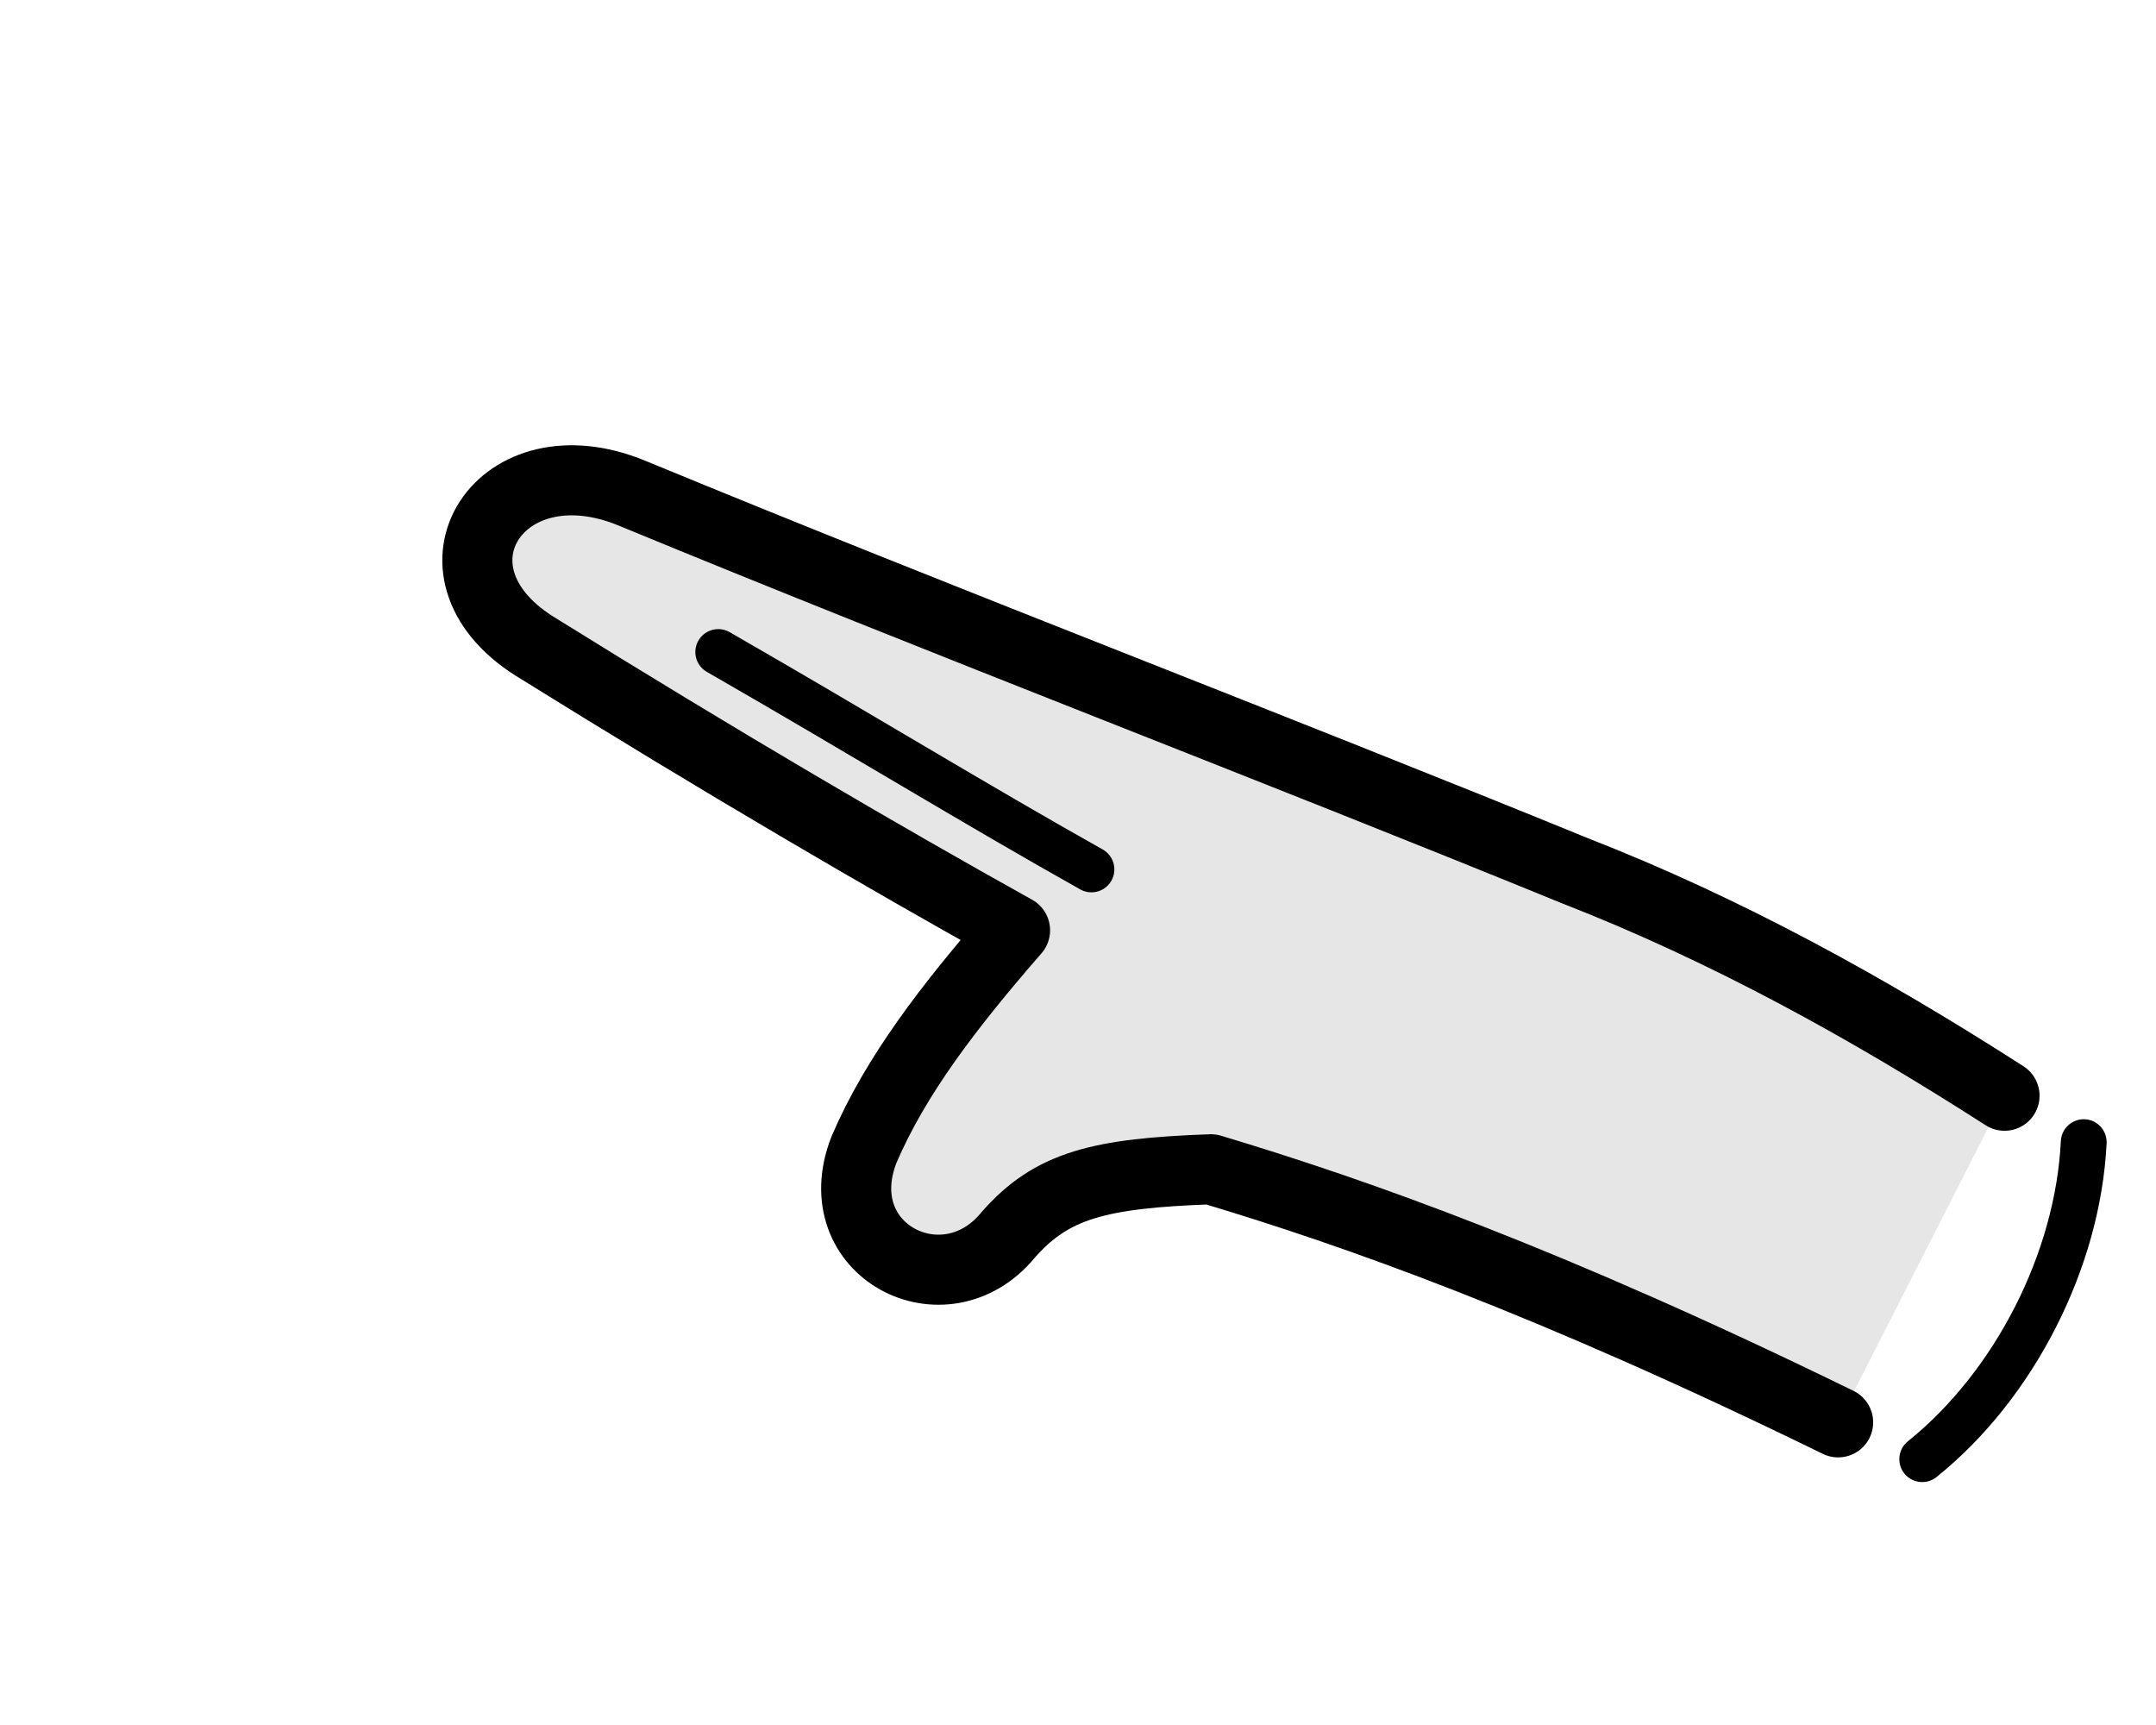
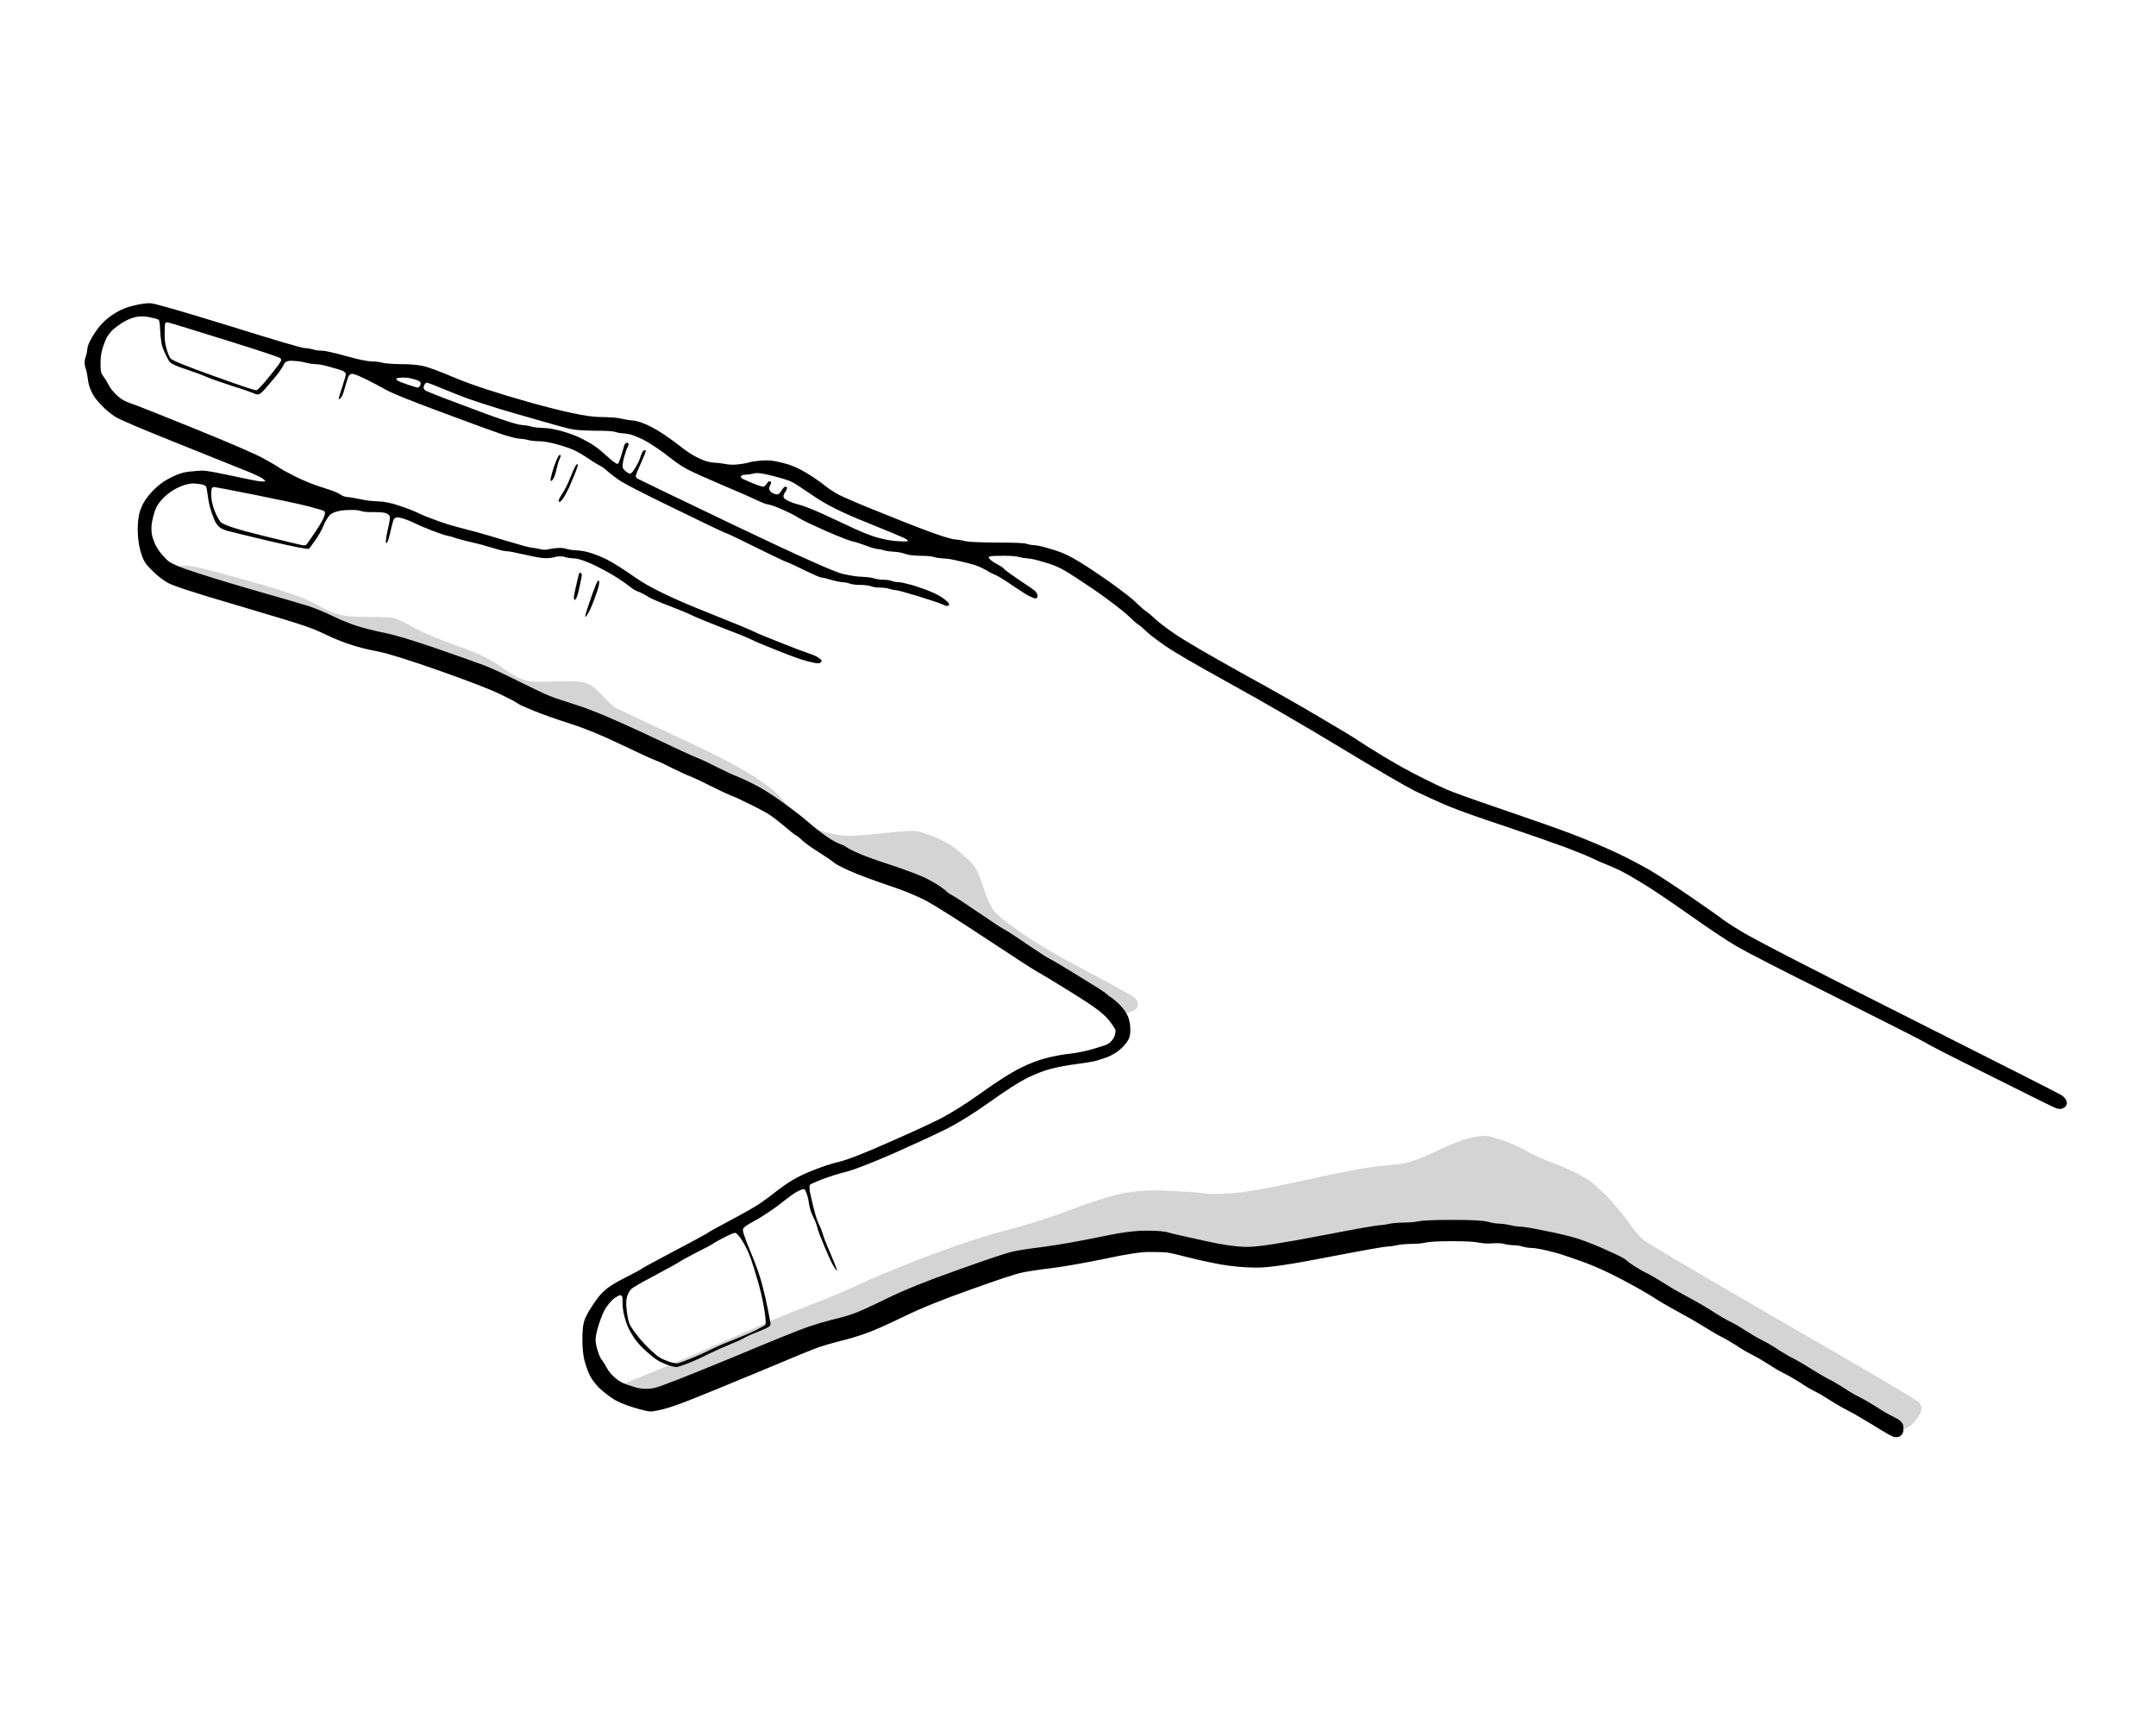
<svg xmlns="http://www.w3.org/2000/svg" viewBox="0 0 80 64" role="img" aria-label="ra (lowered re) hand sign">
-   <g transform="translate(59 40) rotate(27)" fill="none" stroke="currentColor" stroke-linecap="round" stroke-linejoin="round">
-     <path d="M14 -6.4 C8 -7 2 -7.2 -4 -6.6 C-16 -5.6 -29 -4.2 -41.5 -3.2 C-46.8 -2.8 -47.4 3 -42.2 3.5 C-34 4.2 -27 4.6 -21.5 4.8 C-22.4 8.4 -23 11.6 -22.8 14.6 C-22.4 18.6 -17.4 18.6 -16.6 15 C-16 12.6 -14.6 11.4 -11 9.4 C-5.5 8.4 2 7.4 14 7.2" fill="currentColor" fill-opacity=".1" stroke-width="2.6" />
-     <path d="M-36 0.6 C-30 0.9 -25 1.3 -20 1.5 M17.4 -6.2 C19.2 -2.2 19.2 3 17.4 7" stroke-width="1.7" />
-   </g>
+   <path d="M41.7 37.59Q41.53 37.6 41.38 37.55Q41.23 37.5 40.79 37.18Q40.35 36.86 39.31 36.24Q38.27 35.61 36.23 34.3Q34.19 32.99 33.12 32.6Q32.05 32.2 31.58 31.98Q31.11 31.76 30.74 31.52Q30.37 31.28 30 30.93Q29.63 30.59 28.91 30.14Q28.2 29.69 25.7 28.52Q23.21 27.35 22.62 27.08Q22.02 26.81 20.96 26.44Q19.9 26.08 19.06 25.66Q18.22 25.25 17.6 25.02Q16.99 24.78 16.1 24.47Q15.21 24.16 14.07 23.86Q12.94 23.56 12.05 23.2Q11.16 22.84 9.04 22.21Q6.91 21.59 6.69 21.49Q6.47 21.38 6.43 21.33Q6.39 21.28 6.39 21.21Q6.39 21.14 6.48 21.08Q6.57 21.02 6.74 20.99Q6.91 20.96 7.33 21.05Q7.75 21.13 9.43 21.61Q11.11 22.08 11.65 22.38Q12.2 22.68 12.42 22.75Q12.64 22.82 12.84 22.85Q13.04 22.89 13.75 22.89Q14.47 22.89 14.62 22.93Q14.77 22.96 15.35 23.28Q15.94 23.6 16.98 23.97Q18.02 24.33 18.52 24.69Q19.01 25.04 19.23 25.14Q19.46 25.24 19.65 25.27Q19.85 25.31 20.64 25.28Q21.43 25.26 21.63 25.31Q21.83 25.36 21.98 25.46Q22.12 25.56 22.4 25.85Q22.67 26.14 22.81 26.24Q22.96 26.33 25.65 27.58Q28.35 28.84 28.99 29.62Q29.63 30.41 29.98 30.6Q30.32 30.79 30.64 30.88Q30.96 30.97 31.28 31Q31.6 31.04 32.72 30.92Q33.83 30.79 34.07 30.85Q34.32 30.91 34.67 31.05Q35.01 31.19 35.28 31.36Q35.56 31.54 35.85 31.82Q36.15 32.09 36.25 32.29Q36.35 32.49 36.53 33.04Q36.71 33.58 36.9 33.81Q37.09 34.05 37.93 34.63Q38.77 35.22 40.4 36.07Q42.02 36.93 42.12 37.03Q42.21 37.14 42.22 37.23Q42.23 37.33 42.18 37.41Q42.12 37.48 42 37.53Q41.88 37.58 41.7 37.59ZM70.52 53.04Q70.37 53.04 70.1 52.91Q69.83 52.77 64.69 49.79Q59.56 46.8 58.64 46.49Q57.73 46.17 57.04 46.04Q56.35 45.91 55.51 45.81Q54.67 45.71 53.9 45.71Q53.14 45.71 52.54 45.76Q51.95 45.81 49.53 46.25Q47.11 46.69 46.42 46.68Q45.73 46.68 44.37 46.4Q43.01 46.11 42.64 46.1Q42.27 46.1 41.01 46.34Q39.75 46.58 38.99 46.69Q38.22 46.8 37.78 46.9Q37.33 47 35.73 47.57Q34.12 48.14 33.26 48.57Q32.4 48.99 31.09 49.41Q29.78 49.82 27.23 50.86Q24.69 51.89 24.4 51.94Q24.1 51.99 23.9 51.97Q23.7 51.96 23.41 51.85Q23.11 51.74 23.04 51.62Q22.96 51.51 23.04 51.42Q23.11 51.34 23.88 51.04Q24.64 50.75 26.91 49.74Q29.19 48.74 30.05 48.42Q30.91 48.1 31.93 47.63Q32.94 47.16 34.59 46.54Q36.25 45.92 37.36 45.64Q38.47 45.36 39.68 44.9Q40.89 44.44 41.63 44.28Q42.37 44.13 43.36 44.18Q44.35 44.23 44.67 44.27Q44.99 44.32 45.73 44.27Q46.47 44.21 48.22 43.83Q49.98 43.44 50.64 43.34Q51.31 43.24 51.83 43.2Q52.35 43.16 53.23 42.74Q54.12 42.32 54.54 42.22Q54.96 42.12 55.19 42.15Q55.41 42.18 55.8 42.32Q56.2 42.46 56.62 42.69Q57.04 42.93 57.68 43.17Q58.32 43.42 58.59 43.57Q58.86 43.72 59.04 43.85Q59.21 43.98 59.62 44.38Q60.02 44.79 60.4 45.31Q60.77 45.83 60.98 46Q61.19 46.18 66.15 49.05Q71.11 51.91 71.21 52.03Q71.31 52.15 71.3 52.27Q71.29 52.4 71.15 52.6Q71.01 52.81 70.84 52.93Q70.67 53.05 70.52 53.04Z" fill="currentColor" fill-opacity=".17" />
+   <path d="M70.44 53.31Q70.37 53.33 70.27 53.31Q70.17 53.29 69.48 52.86Q68.79 52.44 68.54 52.32Q68.3 52.2 67.95 51.98Q67.6 51.75 67.36 51.63Q67.11 51.51 66.77 51.28Q66.42 51.06 66.17 50.94Q65.93 50.82 65.58 50.59Q65.23 50.37 64.99 50.25Q64.74 50.13 64.4 49.9Q64.05 49.68 63.8 49.56Q63.56 49.43 63.21 49.21Q62.86 48.99 62.27 48.67Q61.68 48.35 61.33 48.12Q60.99 47.9 60.2 47.48Q59.41 47.06 58.72 46.81Q58.02 46.56 57.73 46.48Q57.43 46.4 57.19 46.35Q56.94 46.3 56.79 46.3Q56.64 46.29 56.49 46.25Q56.35 46.2 56.15 46.2Q55.95 46.19 55.8 46.15Q55.65 46.11 55.38 46.13Q55.11 46.15 54.86 46.1Q54.62 46.05 53.88 46.05Q53.14 46.05 52.91 46.1Q52.69 46.15 52.35 46.15Q52 46.16 51.83 46.2Q51.65 46.24 51.48 46.25Q51.31 46.25 49.28 46.64Q47.26 47.04 46.62 47.03Q45.98 47.03 45.28 46.91Q44.59 46.78 44.05 46.64Q43.51 46.5 43.31 46.47Q43.11 46.45 42.67 46.45Q42.22 46.44 41.06 46.69Q39.9 46.93 39.09 47.04Q38.27 47.14 37.9 47.22Q37.53 47.3 36 47.85Q34.47 48.39 33.51 48.86Q32.54 49.33 32.1 49.48Q31.65 49.64 31.19 49.75Q30.72 49.87 30.42 49.97Q30.12 50.07 28.17 50.89Q26.22 51.7 25.58 51.95Q24.94 52.2 24.62 52.28Q24.3 52.36 24.15 52.37Q24 52.37 23.48 52.21Q22.96 52.05 22.69 51.86Q22.42 51.67 22.21 51.47Q22.01 51.26 21.89 51.04Q21.78 50.81 21.69 50.49Q21.61 50.17 21.61 49.7Q21.61 49.23 21.67 49.04Q21.72 48.84 21.96 48.47Q22.2 48.1 22.36 47.95Q22.51 47.8 22.69 47.69Q22.86 47.57 23.28 47.36Q23.7 47.15 23.83 47.06Q23.95 46.98 25.01 46.42Q26.07 45.86 26.2 45.78Q26.32 45.69 27.11 45.27Q27.9 44.85 28.2 44.65Q28.5 44.44 28.82 44.19Q29.14 43.94 29.43 43.77Q29.73 43.59 30.22 43.4Q30.72 43.2 31.19 43.09Q31.65 42.97 32.94 42.4Q34.22 41.84 34.86 41.52Q35.51 41.19 36.42 40.54Q37.33 39.89 37.85 39.63Q38.37 39.37 38.81 39.26Q39.26 39.14 39.73 39.09Q40.2 39.03 40.62 38.9Q41.04 38.78 41.11 38.73Q41.19 38.69 41.26 38.6Q41.33 38.52 41.37 38.4Q41.4 38.27 41.39 38.22Q41.38 38.17 41.23 37.96Q41.09 37.75 40.79 37.51Q40.49 37.27 39.58 36.71Q38.67 36.15 38.52 36.07Q38.37 36 36.69 34.89Q35.01 33.78 34.42 33.45Q33.83 33.13 32.91 32.83Q32 32.52 31.53 32.31Q31.06 32.1 30.94 32Q30.81 31.89 30.37 31.61Q29.93 31.33 29.78 31.19Q29.63 31.04 29.53 30.99Q29.43 30.93 29.09 30.64Q28.74 30.35 28.57 30.24Q28.4 30.12 27.85 29.85Q27.31 29.58 27.11 29.51Q26.91 29.43 26.37 29.16Q25.83 28.89 25.63 28.81Q25.43 28.74 24.99 28.52Q24.54 28.29 24.35 28.22Q24.15 28.15 23.06 27.63Q21.98 27.11 21.16 26.85Q20.35 26.59 19.83 26.38Q19.31 26.17 19.21 26.1Q19.11 26.02 18.59 25.77Q18.07 25.51 16.35 24.9Q14.62 24.29 14.02 24.17Q13.43 24.06 12.99 23.91Q12.54 23.76 12.1 23.55Q11.65 23.33 11.21 23.19Q10.77 23.04 8.64 22.41Q6.52 21.79 6.22 21.62Q5.93 21.45 5.67 21.19Q5.41 20.94 5.35 20.81Q5.28 20.69 5.2 20.4Q5.12 20.1 5.11 19.68Q5.11 19.26 5.18 19.01Q5.25 18.77 5.38 18.57Q5.51 18.37 5.73 18.15Q5.95 17.93 6.24 17.77Q6.52 17.62 6.69 17.57Q6.86 17.51 7.11 17.49Q7.36 17.46 7.53 17.46Q7.7 17.46 8.59 17.65Q9.48 17.84 9.65 17.86Q9.83 17.87 9.84 17.85Q9.85 17.83 9.74 17.75Q9.63 17.68 9.31 17.54Q8.99 17.41 6.77 16.52Q4.54 15.63 4.29 15.47Q4.03 15.31 3.77 15.04Q3.5 14.77 3.4 14.54Q3.29 14.32 3.26 14.07Q3.23 13.83 3.19 13.7Q3.14 13.58 3.14 13.46Q3.14 13.33 3.19 13.21Q3.23 13.09 3.24 12.94Q3.25 12.79 3.43 12.49Q3.6 12.2 3.8 11.99Q4 11.78 4.3 11.6Q4.59 11.42 4.99 11.33Q5.38 11.24 5.58 11.25Q5.78 11.25 8.44 12.07Q11.11 12.9 11.28 12.91Q11.46 12.92 11.6 12.96Q11.75 13.01 11.95 13.01Q12.15 13.02 12.84 13.21Q13.53 13.4 13.78 13.41Q14.02 13.41 14.2 13.46Q14.37 13.5 14.86 13.51Q15.36 13.51 15.65 13.57Q15.95 13.62 16.91 14.03Q17.88 14.43 19.73 14.95Q21.58 15.46 22.22 15.47Q22.86 15.48 23.04 15.53Q23.21 15.57 23.38 15.59Q23.56 15.6 23.78 15.67Q24 15.75 24.17 15.84Q24.35 15.93 24.67 16.14Q24.99 16.36 25.31 16.61Q25.63 16.86 25.93 17Q26.22 17.14 26.44 17.16Q26.67 17.17 26.89 17.21Q27.11 17.26 27.38 17.23Q27.65 17.2 27.78 17.16Q27.9 17.12 28.22 17.09Q28.54 17.06 28.81 17.12Q29.09 17.18 29.31 17.25Q29.53 17.33 29.7 17.42Q29.88 17.51 30.2 17.72Q30.52 17.94 30.64 18.04Q30.77 18.15 31.04 18.31Q31.31 18.47 32.81 19.07Q34.32 19.68 34.81 19.84Q35.31 20.01 35.48 20.02Q35.65 20.03 35.83 20.08Q36 20.12 36.96 20.13Q37.93 20.13 38.07 20.17Q38.22 20.22 38.4 20.23Q38.57 20.24 38.96 20.36Q39.36 20.47 39.67 20.63Q39.99 20.79 40.59 21.19Q41.19 21.59 41.58 21.89Q41.98 22.18 42.2 22.4Q42.42 22.61 42.54 22.69Q42.67 22.78 42.86 22.96Q43.06 23.15 43.58 23.51Q44.1 23.87 46.02 24.94Q47.95 26 49.05 26.66Q50.16 27.31 50.39 27.47Q50.62 27.63 51.38 28.09Q52.15 28.55 52.74 28.84Q53.33 29.14 53.7 29.3Q54.07 29.46 55.8 30.05Q57.53 30.64 58.32 30.94Q59.11 31.24 59.88 31.59Q60.64 31.95 61.23 32.29Q61.81 32.64 62.76 33.29Q63.7 33.94 63.83 34.04Q63.95 34.15 64.62 34.56Q65.28 34.97 70.81 37.75Q76.35 40.54 76.47 40.62Q76.59 40.69 76.65 40.79Q76.71 40.89 76.69 40.96Q76.67 41.04 76.61 41.08Q76.54 41.13 76.47 41.14Q76.4 41.15 76.3 41.12Q76.2 41.09 73.93 39.95Q71.65 38.82 71.46 38.69Q71.26 38.57 68.15 37.01Q65.04 35.46 64.44 35.11Q63.85 34.76 62.64 33.91Q61.43 33.06 60.91 32.75Q60.4 32.44 60.1 32.29Q59.8 32.15 59.6 32.07Q59.41 32 59.14 31.87Q58.86 31.73 58.07 31.43Q57.28 31.14 55.8 30.64Q54.32 30.15 53.7 29.89Q53.09 29.63 52.49 29.34Q51.9 29.04 49.73 27.73Q47.56 26.42 45.64 25.36Q43.72 24.3 43.22 23.95Q42.72 23.6 42.54 23.43Q42.37 23.26 42.22 23.16Q42.08 23.06 41.88 22.86Q41.68 22.67 41.25 22.35Q40.82 22.02 40.21 21.62Q39.6 21.21 39.36 21.09Q39.11 20.96 38.72 20.85Q38.32 20.73 38.15 20.72Q37.98 20.71 37.83 20.67Q37.68 20.62 37.26 20.62Q36.84 20.62 36.77 20.64Q36.69 20.65 36.68 20.67Q36.68 20.69 36.75 20.77Q36.83 20.84 37.01 20.94Q37.19 21.03 37.26 21.11Q37.33 21.19 37.85 21.54Q38.37 21.88 38.42 21.94Q38.47 21.99 38.49 22.06Q38.51 22.12 38.49 22.16Q38.47 22.2 38.42 22.2Q38.37 22.2 38.22 22.13Q38.07 22.06 37.58 21.73Q37.09 21.39 36.91 21.32Q36.74 21.25 36.62 21.17Q36.49 21.09 36.3 21.01Q36.1 20.93 35.65 20.83Q35.21 20.72 35.01 20.72Q34.81 20.71 34.67 20.67Q34.52 20.62 34.12 20.62Q33.73 20.61 33.56 20.54Q33.38 20.48 33.16 20.47Q32.94 20.46 32.81 20.42Q32.69 20.38 32.57 20.37Q32.44 20.36 32.12 20.24Q31.8 20.12 31.65 20.09Q31.51 20.07 30.69 19.72Q29.88 19.36 29.68 19.24Q29.48 19.11 29.09 18.93Q28.69 18.75 28.52 18.72Q28.35 18.69 28.07 18.55Q27.8 18.42 26.81 18Q25.83 17.58 25.54 17.43Q25.25 17.28 24.94 17.04Q24.63 16.79 24.31 16.58Q24 16.37 23.8 16.28Q23.6 16.19 23.46 16.14Q23.31 16.09 23.14 16.08Q22.96 16.07 22.81 16.02Q22.67 15.98 22.05 15.98Q21.43 15.97 21.19 15.92Q20.94 15.87 19.28 15.39Q17.63 14.92 16.77 14.56Q15.9 14.2 15.85 14.2Q15.8 14.2 15.77 14.24Q15.74 14.27 15.72 14.35Q15.71 14.42 15.76 14.47Q15.8 14.52 17.06 14.99Q18.32 15.47 18.77 15.61Q19.21 15.76 19.38 15.77Q19.56 15.78 19.73 15.83Q19.9 15.87 20.17 15.88Q20.44 15.88 20.86 16Q21.28 16.12 21.58 16.27Q21.88 16.42 22.05 16.54Q22.22 16.65 22.54 16.94Q22.86 17.23 22.92 17.21Q22.97 17.19 23.07 16.84Q23.17 16.49 23.19 16.47Q23.21 16.44 23.26 16.43Q23.31 16.42 23.32 16.46Q23.34 16.49 23.29 16.59Q23.23 16.69 23.15 16.99Q23.08 17.28 23.11 17.36Q23.14 17.43 23.25 17.51Q23.36 17.6 23.41 17.56Q23.47 17.53 23.6 17.31Q23.73 17.09 23.78 16.91Q23.84 16.74 23.89 16.71Q23.95 16.68 23.96 16.73Q23.96 16.79 23.77 17.21Q23.58 17.63 23.59 17.68Q23.61 17.73 23.66 17.76Q23.7 17.79 27.23 19.48Q30.77 21.17 31.26 21.29Q31.75 21.4 32 21.4Q32.25 21.41 32.4 21.45Q32.54 21.5 32.77 21.51Q32.99 21.51 33.11 21.56Q33.23 21.6 33.36 21.6Q33.48 21.61 33.7 21.67Q33.93 21.72 34.33 21.87Q34.74 22.02 34.96 22.17Q35.18 22.32 35.21 22.4Q35.23 22.47 35.17 22.48Q35.11 22.49 34.96 22.42Q34.81 22.35 34.1 22.13Q33.38 21.91 33.26 21.9Q33.14 21.89 33.01 21.85Q32.89 21.81 32.67 21.8Q32.44 21.8 32.32 21.75Q32.2 21.71 31.93 21.7Q31.65 21.7 31.53 21.65Q31.41 21.61 31.28 21.6Q31.16 21.6 30.86 21.52Q30.57 21.43 30.49 21.43Q30.42 21.43 29.88 21.17Q29.33 20.9 29.19 20.85Q29.04 20.8 28.07 20.32Q27.11 19.84 26.94 19.78Q26.77 19.72 24.99 18.85Q23.21 17.99 22.94 17.79Q22.67 17.6 22.52 17.46Q22.37 17.33 22.23 17.26Q22.09 17.19 21.83 17.01Q21.58 16.84 21.36 16.73Q21.14 16.62 20.72 16.5Q20.3 16.38 20.02 16.37Q19.75 16.37 19.58 16.32Q19.41 16.28 19.23 16.27Q19.06 16.25 18.62 16.11Q18.17 15.96 16.4 15.3Q14.62 14.64 14.3 14.45Q13.98 14.27 13.56 14.06Q13.14 13.86 13.06 13.87Q12.99 13.88 12.95 13.93Q12.91 13.98 12.82 14.3Q12.74 14.62 12.67 14.73Q12.59 14.84 12.57 14.8Q12.56 14.77 12.7 14.35Q12.84 13.93 12.83 13.88Q12.83 13.83 12.74 13.77Q12.64 13.72 12.27 13.62Q11.9 13.51 11.7 13.51Q11.51 13.5 11.36 13.46Q11.21 13.41 10.91 13.39Q10.62 13.36 10.55 13.49Q10.48 13.63 10.34 13.83Q10.19 14.02 9.93 14.32Q9.68 14.62 9.6 14.63Q9.53 14.65 9.36 14.57Q9.19 14.5 8.59 14.31Q8 14.12 7.68 13.99Q7.36 13.85 6.87 13.69Q6.38 13.53 6.3 13.43Q6.22 13.32 6.12 13.1Q6.02 12.89 5.99 12.72Q5.96 12.54 5.94 12.22Q5.93 11.89 5.88 11.86Q5.83 11.83 5.56 11.77Q5.28 11.71 5.04 11.76Q4.79 11.82 4.54 11.97Q4.3 12.13 4.16 12.26Q4.03 12.4 3.95 12.54Q3.88 12.69 3.8 12.94Q3.73 13.19 3.73 13.46Q3.73 13.73 3.75 13.8Q3.77 13.88 3.86 14Q3.95 14.12 4.04 14.3Q4.13 14.47 4.34 14.67Q4.54 14.86 4.81 14.95Q5.09 15.04 7.19 15.89Q9.28 16.74 9.78 17.01Q10.27 17.28 10.37 17.36Q10.47 17.43 10.96 17.68Q11.46 17.93 11.98 18.09Q12.49 18.25 12.62 18.34Q12.74 18.43 12.89 18.44Q13.04 18.45 13.36 18.52Q13.68 18.59 14.02 18.6Q14.37 18.61 14.81 18.76Q15.26 18.91 15.51 19.03Q15.75 19.15 16.17 19.3Q16.59 19.46 17.26 19.63Q17.93 19.8 18.77 20.06Q19.6 20.31 19.73 20.32Q19.85 20.33 20.02 20.37Q20.2 20.42 20.4 20.37Q20.59 20.33 20.74 20.33Q20.89 20.32 21.04 20.37Q21.19 20.41 21.41 20.42Q21.63 20.43 21.9 20.51Q22.17 20.59 22.52 20.76Q22.86 20.93 23.58 21.43Q24.3 21.94 26.02 22.63Q27.75 23.32 27.99 23.44Q28.23 23.56 28.98 23.85Q29.73 24.15 29.95 24.22Q30.17 24.29 30.32 24.37Q30.47 24.46 30.48 24.5Q30.5 24.54 30.46 24.57Q30.42 24.61 30.35 24.61Q30.27 24.61 29.95 24.53Q29.63 24.45 28.86 24.14Q28.1 23.84 27.86 23.72Q27.62 23.6 26.77 23.28Q25.93 22.95 25.7 22.84Q25.48 22.73 24.86 22.49Q24.25 22.26 24.05 22.14Q23.85 22.01 23.68 21.95Q23.51 21.88 23.39 21.78Q23.27 21.68 22.94 21.46Q22.62 21.25 22.1 20.99Q21.58 20.74 21.33 20.72Q21.09 20.71 20.94 20.66Q20.79 20.62 20.62 20.66Q20.44 20.71 20.25 20.71Q20.05 20.71 19.48 20.58Q18.91 20.45 18.79 20.45Q18.67 20.45 18.25 20.32Q17.83 20.19 17.51 20.12Q17.19 20.05 16.96 19.98Q16.74 19.9 16.62 19.88Q16.49 19.86 16.07 19.7Q15.65 19.54 15.41 19.42Q15.16 19.3 14.96 19.24Q14.77 19.18 14.71 19.2Q14.65 19.21 14.62 19.26Q14.58 19.31 14.5 19.67Q14.42 20.04 14.37 20.12Q14.32 20.2 14.32 20.1Q14.31 20 14.4 19.6Q14.49 19.21 14.46 19.15Q14.42 19.08 14.32 19.04Q14.22 19 13.88 19Q13.53 19.01 13.36 18.95Q13.19 18.9 12.77 18.93Q12.35 18.97 12.21 19.14Q12.08 19.31 11.99 19.53Q11.9 19.76 11.7 20.04Q11.51 20.32 11.46 20.36Q11.41 20.4 10.02 20.08Q8.64 19.75 8.42 19.69Q8.2 19.62 8.12 19.54Q8.05 19.46 8 19.38Q7.95 19.3 7.85 19.01Q7.75 18.72 7.71 18.39Q7.67 18.07 7.64 18.04Q7.6 18.01 7.53 17.98Q7.46 17.96 7.23 17.94Q7.01 17.92 6.69 18.05Q6.37 18.19 6.14 18.4Q5.91 18.62 5.83 18.77Q5.75 18.91 5.68 19.19Q5.61 19.46 5.62 19.65Q5.62 19.85 5.7 20.05Q5.77 20.25 5.89 20.42Q6.01 20.59 6.19 20.77Q6.37 20.96 7.36 21.27Q8.35 21.59 9.68 21.97Q11.01 22.35 11.46 22.49Q11.9 22.64 12.35 22.86Q12.79 23.07 13.23 23.22Q13.68 23.36 14.27 23.48Q14.86 23.6 16.2 24.06Q17.53 24.52 17.95 24.68Q18.37 24.84 19.23 25.27Q20.1 25.7 20.37 25.81Q20.64 25.92 21.43 26.17Q22.22 26.42 23.95 27.23Q25.68 28.05 25.88 28.12Q26.07 28.19 26.62 28.47Q27.16 28.74 27.36 28.81Q27.56 28.89 27.98 29.1Q28.4 29.31 28.99 29.73Q29.58 30.15 29.98 30.49Q30.37 30.83 30.69 31.05Q31.01 31.26 31.16 31.31Q31.31 31.36 31.41 31.43Q31.51 31.51 31.88 31.67Q32.25 31.83 33.14 32.12Q34.02 32.42 34.35 32.58Q34.67 32.74 34.84 32.86Q35.01 32.97 35.1 33.05Q35.18 33.14 35.32 33.21Q35.46 33.28 36.3 33.85Q37.13 34.42 37.28 34.49Q37.43 34.57 38.12 35.04Q38.81 35.51 38.96 35.58Q39.11 35.65 40.02 36.21Q40.94 36.77 41.04 36.86Q41.14 36.96 41.25 37.02Q41.35 37.09 41.52 37.25Q41.68 37.41 41.78 37.57Q41.88 37.73 41.91 37.9Q41.95 38.07 41.94 38.3Q41.93 38.52 41.8 38.68Q41.68 38.84 41.51 38.98Q41.33 39.12 41.09 39.22Q40.84 39.31 40.62 39.37Q40.4 39.42 39.93 39.48Q39.46 39.54 39.01 39.65Q38.57 39.77 38.1 40Q37.63 40.24 36.72 40.89Q35.8 41.54 35.11 41.89Q34.42 42.23 33.14 42.8Q31.85 43.36 31.38 43.48Q30.91 43.6 30.49 43.76Q30.07 43.93 30.05 43.96Q30.03 44 30.04 44.12Q30.05 44.25 30.17 44.74Q30.29 45.23 30.38 45.41Q30.47 45.58 30.55 45.85Q30.64 46.12 30.87 46.64Q31.09 47.16 31.05 47.14Q31.01 47.11 30.91 46.94Q30.81 46.77 30.59 46.24Q30.37 45.72 30.33 45.55Q30.29 45.38 30.18 45.16Q30.07 44.94 30.03 44.72Q30 44.49 29.94 44.31Q29.88 44.12 29.83 44.12Q29.78 44.11 29.6 44.2Q29.43 44.29 29.11 44.54Q28.79 44.8 28.49 44.99Q28.2 45.19 27.9 45.35Q27.6 45.51 27.57 45.6Q27.53 45.68 27.84 46.42Q28.15 47.16 28.28 47.66Q28.41 48.15 28.5 48.62Q28.6 49.09 28.59 49.14Q28.58 49.19 28.52 49.23Q28.45 49.28 28.15 49.4Q27.85 49.51 27.65 49.62Q27.46 49.73 27.06 49.89Q26.67 50.05 26.3 50.23Q25.93 50.42 25.56 50.57Q25.19 50.71 25.11 50.72Q25.04 50.72 24.86 50.67Q24.69 50.62 24.49 50.52Q24.3 50.42 24.02 50.17Q23.74 49.93 23.56 49.68Q23.39 49.43 23.3 49.23Q23.21 49.02 23.15 48.76Q23.09 48.49 23.1 48.25Q23.11 48 22.96 48.07Q22.8 48.15 22.7 48.25Q22.6 48.35 22.47 48.54Q22.35 48.74 22.23 49.11Q22.11 49.48 22.1 49.68Q22.1 49.88 22.18 50.12Q22.26 50.37 22.34 50.47Q22.42 50.57 22.51 50.74Q22.6 50.91 22.76 51.06Q22.91 51.21 23.09 51.3Q23.26 51.38 23.6 51.48Q23.95 51.57 24.3 51.49Q24.64 51.41 27.09 50.4Q29.53 49.38 29.98 49.23Q30.42 49.08 30.89 48.96Q31.36 48.85 31.66 48.74Q31.96 48.64 32.92 48.17Q33.88 47.7 35.56 47.11Q37.23 46.51 37.6 46.43Q37.98 46.35 38.79 46.25Q39.6 46.14 40.77 45.9Q41.93 45.65 42.54 45.66Q43.16 45.66 43.36 45.73Q43.56 45.79 44.67 46.03Q45.78 46.28 46.37 46.26Q46.96 46.24 48.99 45.85Q51.01 45.46 51.19 45.46Q51.36 45.45 51.53 45.41Q51.7 45.37 52.05 45.36Q52.4 45.36 52.64 45.31Q52.89 45.26 53.93 45.26Q54.96 45.26 55.21 45.33Q55.46 45.4 55.65 45.4Q55.85 45.41 56.02 45.45Q56.2 45.5 56.4 45.51Q56.59 45.51 57.36 45.67Q58.12 45.82 58.62 45.98Q59.11 46.15 59.68 46.41Q60.25 46.66 60.35 46.76Q60.46 46.86 60.7 47.01Q60.94 47.16 61.19 47.28Q61.43 47.41 61.78 47.63Q62.12 47.85 62.72 48.17Q63.31 48.49 63.65 48.72Q64 48.94 64.25 49.06Q64.49 49.18 64.84 49.41Q65.19 49.63 65.43 49.75Q65.68 49.87 66.02 50.1Q66.37 50.32 66.62 50.44Q66.86 50.57 67.21 50.79Q67.56 51.01 67.8 51.14Q68.05 51.26 68.4 51.48Q68.74 51.71 68.99 51.83Q69.23 51.95 69.58 52.17Q69.93 52.4 70.17 52.52Q70.42 52.64 70.5 52.71Q70.57 52.77 70.6 52.83Q70.63 52.89 70.63 53.01Q70.63 53.14 70.58 53.21Q70.52 53.29 70.44 53.31ZM10.01 13.95Q10.43 13.43 10.43 13.38Q10.44 13.33 10.4 13.29Q10.37 13.24 8.32 12.6Q6.27 11.96 6.22 11.96Q6.17 11.95 6.14 11.98Q6.11 12 6.11 12.35Q6.1 12.69 6.18 12.94Q6.25 13.19 6.33 13.3Q6.42 13.41 7.93 13.95Q9.43 14.49 9.51 14.48Q9.59 14.47 10.01 13.95ZM15.59 14.3Q15.63 14.22 15.59 14.17Q15.56 14.12 15.33 14.06Q15.11 14 14.94 14.01Q14.77 14.01 14.72 14.04Q14.68 14.07 14.77 14.13Q14.86 14.18 15.16 14.28Q15.46 14.38 15.5 14.38Q15.55 14.37 15.59 14.3ZM20.43 17.83Q20.42 17.78 20.48 17.56Q20.54 17.34 20.62 17.14Q20.7 16.94 20.74 16.9Q20.79 16.85 20.8 16.9Q20.81 16.94 20.76 17.04Q20.71 17.14 20.65 17.41Q20.59 17.68 20.52 17.78Q20.44 17.88 20.43 17.83ZM20.76 18.62Q20.73 18.62 20.73 18.57Q20.73 18.52 20.86 18.32Q21 18.12 21.17 17.7Q21.34 17.28 21.39 17.24Q21.43 17.2 21.44 17.24Q21.45 17.28 21.34 17.56Q21.23 17.83 21.11 18.1Q20.98 18.37 20.89 18.5Q20.79 18.63 20.76 18.62ZM33.69 20.07Q33.71 20.05 33.57 19.97Q33.43 19.9 32.15 19.38Q30.86 18.87 30.2 18.41Q29.53 17.95 29.38 17.88Q29.23 17.8 28.69 17.66Q28.15 17.52 28 17.56Q27.85 17.6 27.7 17.61Q27.56 17.61 27.51 17.65Q27.47 17.68 27.51 17.73Q27.56 17.78 27.93 17.93Q28.3 18.08 28.35 18.05Q28.4 18.02 28.45 17.95Q28.49 17.87 28.54 17.86Q28.59 17.85 28.61 17.89Q28.62 17.93 28.58 18Q28.54 18.07 28.54 18.12Q28.54 18.17 28.58 18.22Q28.61 18.27 28.7 18.31Q28.79 18.35 28.86 18.34Q28.93 18.32 29 18.2Q29.08 18.07 29.13 18.06Q29.19 18.05 29.2 18.09Q29.22 18.12 29.14 18.25Q29.06 18.37 29.07 18.42Q29.08 18.47 29.11 18.5Q29.14 18.53 29.28 18.6Q29.43 18.67 29.63 18.72Q29.83 18.77 30.12 18.89Q30.42 19.01 31.31 19.43Q32.2 19.86 32.62 19.96Q33.04 20.07 33.35 20.08Q33.67 20.1 33.69 20.07ZM11.69 19.75Q11.98 19.31 12.03 19.16Q12.08 19.01 12.04 18.97Q12 18.93 11.46 18.79Q10.91 18.65 9.46 18.36Q8 18.07 7.95 18.07Q7.9 18.07 7.87 18.1Q7.84 18.12 7.84 18.35Q7.83 18.57 7.94 18.89Q8.06 19.21 8.18 19.36Q8.3 19.52 9.73 19.87Q11.16 20.22 11.23 20.23Q11.31 20.24 11.35 20.22Q11.39 20.2 11.69 19.75ZM21.31 22.25Q21.29 22.22 21.3 22.1Q21.32 21.98 21.4 21.63Q21.48 21.28 21.5 21.26Q21.53 21.24 21.56 21.26Q21.58 21.28 21.59 21.33Q21.59 21.38 21.51 21.75Q21.43 22.12 21.38 22.2Q21.33 22.28 21.31 22.25ZM21.72 22.89Q21.7 22.86 21.79 22.59Q21.88 22.32 22 21.98Q22.13 21.63 22.17 21.57Q22.22 21.5 22.23 21.57Q22.24 21.63 22.21 21.77Q22.17 21.92 22.05 22.24Q21.93 22.57 21.83 22.74Q21.73 22.91 21.72 22.89ZM25.62 50.41Q26.02 50.25 26.4 50.06Q26.77 49.88 27.26 49.69Q27.75 49.5 28.05 49.35Q28.35 49.2 28.4 49.15Q28.44 49.11 28.36 48.58Q28.27 48.05 28.12 47.53Q27.97 47.01 27.85 46.67Q27.72 46.32 27.54 46.03Q27.36 45.75 27.28 45.74Q27.21 45.74 26.91 45.89Q26.62 46.04 26.49 46.12Q26.37 46.21 25.86 46.46Q25.36 46.72 25.22 46.81Q25.09 46.9 24.3 47.32Q23.51 47.74 23.43 47.82Q23.35 47.9 23.3 48.02Q23.24 48.15 23.24 48.3Q23.23 48.44 23.26 48.67Q23.29 48.89 23.33 49.04Q23.37 49.19 23.58 49.46Q23.78 49.73 24 49.95Q24.22 50.17 24.36 50.28Q24.49 50.39 24.67 50.46Q24.84 50.53 24.96 50.56Q25.09 50.59 25.15 50.58Q25.22 50.57 25.62 50.41Z" fill="currentColor" />
</svg>
